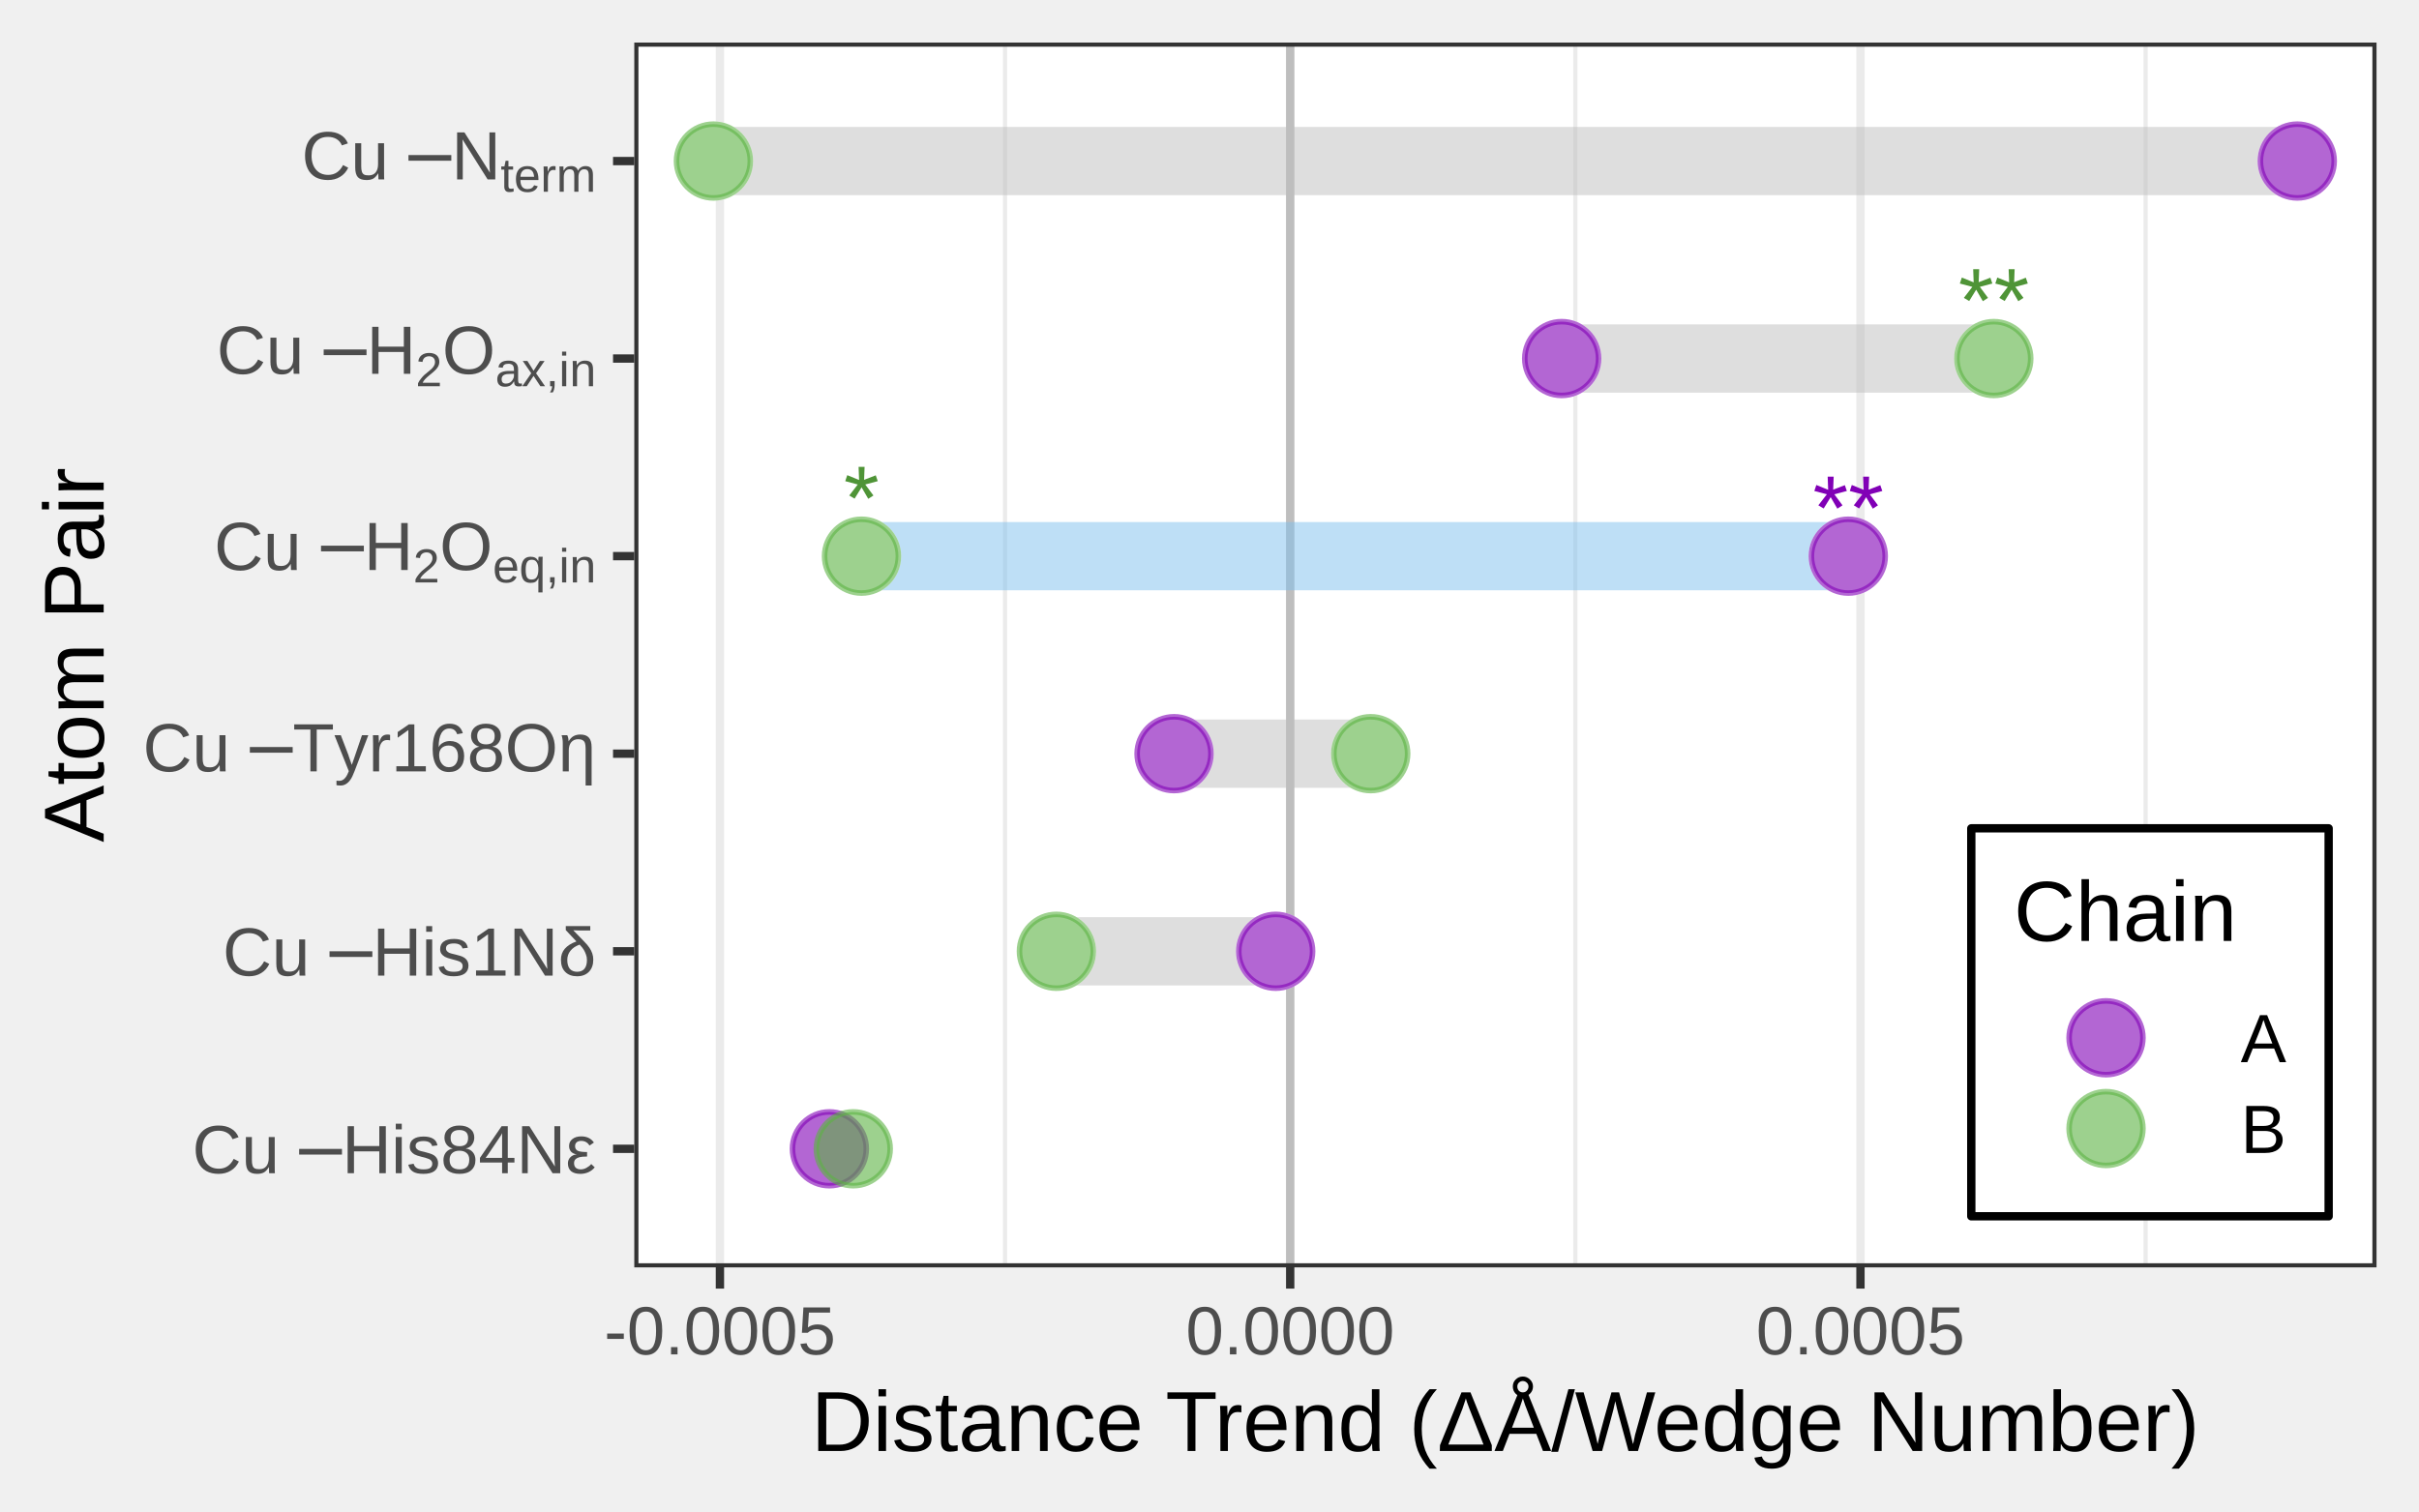
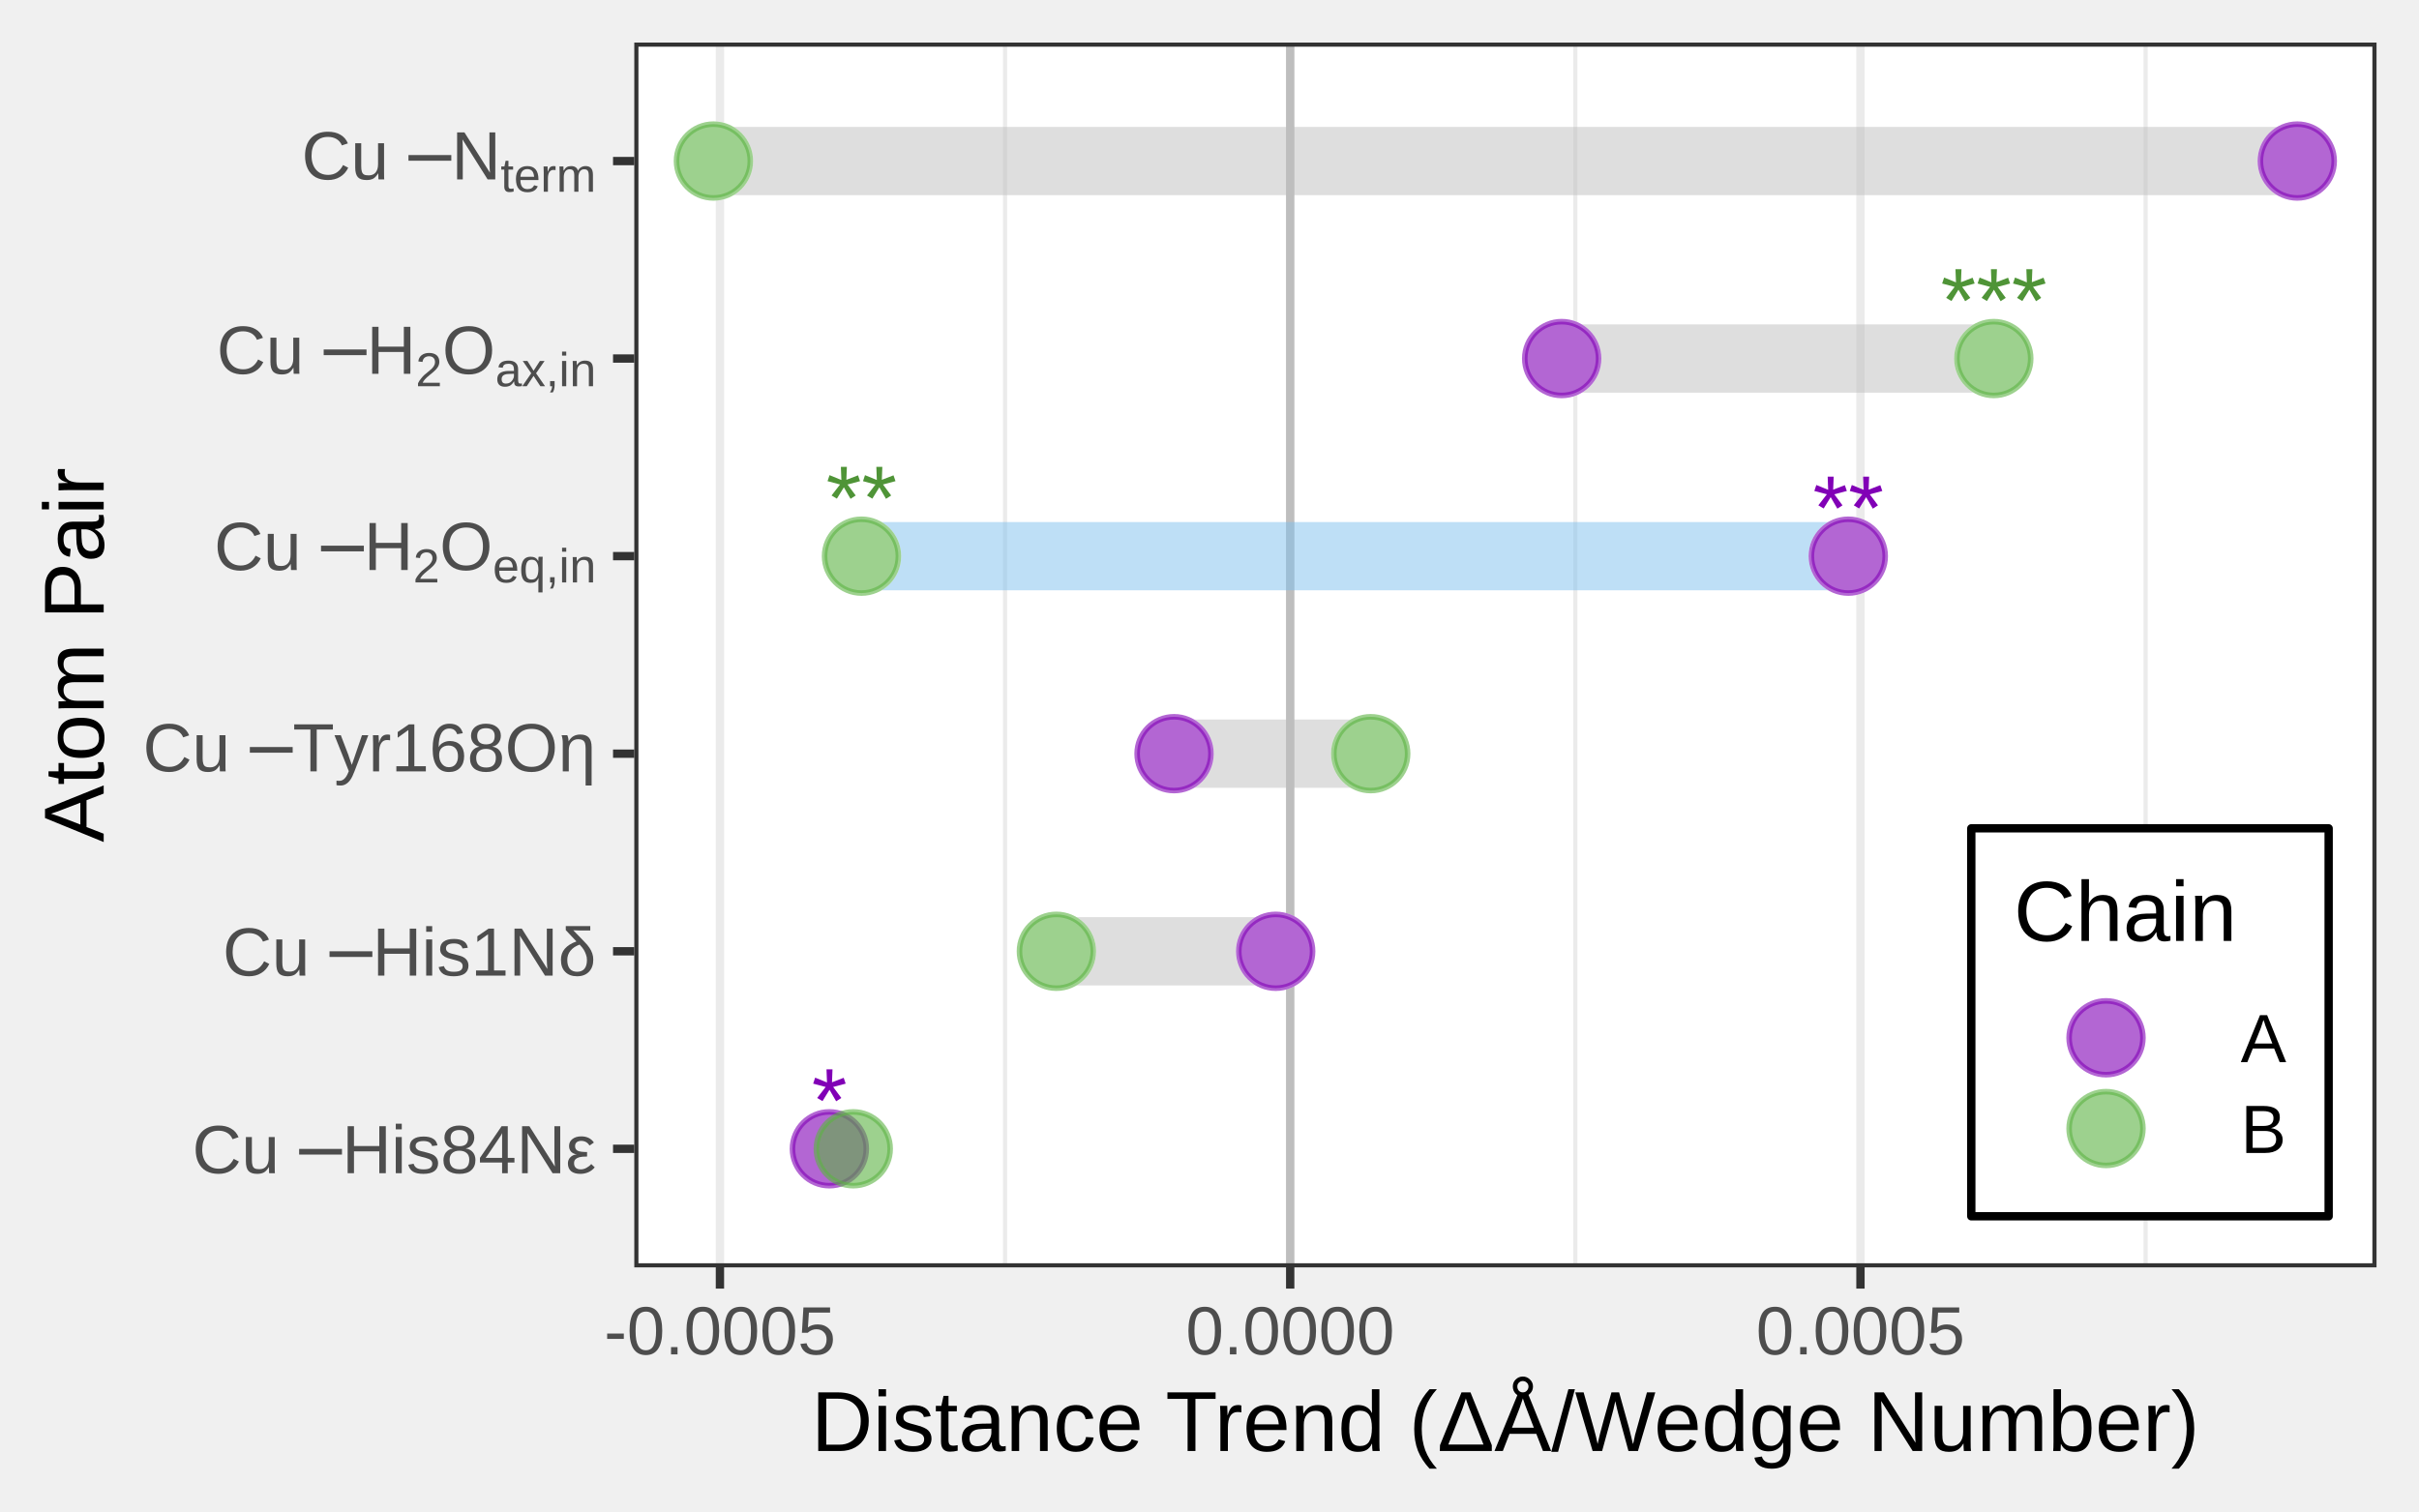
<svg xmlns="http://www.w3.org/2000/svg" width="226.77pt" height="141.73pt" viewBox="0 0 226.77 141.73">
  <g class="svglite">
    <defs>
      <style type="text/css">
    .svglite line, .svglite polyline, .svglite polygon, .svglite path, .svglite rect, .svglite circle {
      fill: none;
      stroke: #000000;
      stroke-linecap: round;
      stroke-linejoin: round;
      stroke-miterlimit: 10.00;
    }
    .svglite text {
      white-space: pre;
    }
    .svglite g.glyphgroup path {
      fill: inherit;
      stroke: none;
    }
  </style>
    </defs>
    <rect width="100%" height="100%" style="stroke: none; fill: none;" />
    <defs>
      <clipPath id="cpMC4wMHwyMjYuNzd8MC4wMHwxNDEuNzM=">
        <rect x="0.00" y="0.00" width="226.77" height="141.73" />
      </clipPath>
    </defs>
    <g clip-path="url(#cpMC4wMHwyMjYuNzd8MC4wMHwxNDEuNzM=)">
</g>
    <defs>
      <clipPath id="cpNTkuNDZ8MjIyLjc5fDMuOTl8MTE4Ljgz">
        <rect x="59.46" y="3.99" width="163.33" height="114.85" />
      </clipPath>
    </defs>
    <g clip-path="url(#cpNTkuNDZ8MjIyLjc5fDMuOTl8MTE4Ljgz)">
      <rect x="59.46" y="3.99" width="163.33" height="114.85" style="stroke-width: 0.78; stroke: none; fill: #FFFFFF;" />
      <polyline points="94.22,118.83 94.22,3.99 " style="stroke-width: 0.39; stroke: #EBEBEB; stroke-linecap: butt;" />
      <polyline points="147.68,118.83 147.68,3.99 " style="stroke-width: 0.39; stroke: #EBEBEB; stroke-linecap: butt;" />
      <polyline points="201.14,118.83 201.14,3.99 " style="stroke-width: 0.39; stroke: #EBEBEB; stroke-linecap: butt;" />
      <polyline points="67.49,118.83 67.49,3.99 " style="stroke-width: 0.78; stroke: #EBEBEB; stroke-linecap: butt;" />
      <polyline points="120.95,118.83 120.95,3.99 " style="stroke-width: 0.78; stroke: #EBEBEB; stroke-linecap: butt;" />
      <polyline points="174.41,118.83 174.41,3.99 " style="stroke-width: 0.78; stroke: #EBEBEB; stroke-linecap: butt;" />
      <line x1="120.95" y1="118.83" x2="120.95" y2="3.99" style="stroke-width: 0.78; stroke: #BEBEBE; stroke-linecap: butt;" />
      <line x1="77.75" y1="107.72" x2="79.99" y2="107.72" style="stroke-width: 6.40; stroke: #BEBEBE; stroke-opacity: 0.50; stroke-linecap: butt;" />
      <line x1="119.59" y1="89.20" x2="99.03" y2="89.20" style="stroke-width: 6.40; stroke: #BEBEBE; stroke-opacity: 0.50; stroke-linecap: butt;" />
      <line x1="110.06" y1="70.67" x2="128.50" y2="70.67" style="stroke-width: 6.40; stroke: #BEBEBE; stroke-opacity: 0.50; stroke-linecap: butt;" />
      <line x1="173.27" y1="52.15" x2="80.76" y2="52.15" style="stroke-width: 6.40; stroke: #7EC0EE; stroke-opacity: 0.50; stroke-linecap: butt;" />
      <line x1="146.40" y1="33.62" x2="186.91" y2="33.62" style="stroke-width: 6.40; stroke: #BEBEBE; stroke-opacity: 0.50; stroke-linecap: butt;" />
      <line x1="215.36" y1="15.10" x2="66.88" y2="15.10" style="stroke-width: 6.40; stroke: #BEBEBE; stroke-opacity: 0.50; stroke-linecap: butt;" />
      <circle cx="110.06" cy="70.67" r="3.46" style="stroke-width: 0.52; stroke: #FFFFFF; fill: #FFFFFF;" />
      <circle cx="128.50" cy="70.67" r="3.46" style="stroke-width: 0.52; stroke: #FFFFFF; fill: #FFFFFF;" />
      <circle cx="215.36" cy="15.10" r="3.46" style="stroke-width: 0.52; stroke: #FFFFFF; fill: #FFFFFF;" />
      <circle cx="66.88" cy="15.10" r="3.46" style="stroke-width: 0.52; stroke: #FFFFFF; fill: #FFFFFF;" />
      <circle cx="119.59" cy="89.20" r="3.46" style="stroke-width: 0.52; stroke: #FFFFFF; fill: #FFFFFF;" />
      <circle cx="99.03" cy="89.20" r="3.46" style="stroke-width: 0.52; stroke: #FFFFFF; fill: #FFFFFF;" />
      <circle cx="77.75" cy="107.72" r="3.46" style="stroke-width: 0.52; stroke: #FFFFFF; fill: #FFFFFF;" />
      <circle cx="79.99" cy="107.72" r="3.46" style="stroke-width: 0.52; stroke: #FFFFFF; fill: #FFFFFF;" />
      <circle cx="173.27" cy="52.15" r="3.46" style="stroke-width: 0.52; stroke: #FFFFFF; fill: #FFFFFF;" />
      <circle cx="80.76" cy="52.15" r="3.46" style="stroke-width: 0.52; stroke: #FFFFFF; fill: #FFFFFF;" />
      <circle cx="146.40" cy="33.62" r="3.46" style="stroke-width: 0.52; stroke: #FFFFFF; fill: #FFFFFF;" />
      <circle cx="186.91" cy="33.62" r="3.46" style="stroke-width: 0.52; stroke: #FFFFFF; fill: #FFFFFF;" />
      <circle cx="110.06" cy="70.67" r="3.46" style="stroke-width: 0.52; stroke: #8100B6; stroke-opacity: 0.60; fill: #8100B6; fill-opacity: 0.60;" />
      <circle cx="128.50" cy="70.67" r="3.46" style="stroke-width: 0.52; stroke: #5CB344; stroke-opacity: 0.60; fill: #5CB344; fill-opacity: 0.60;" />
      <circle cx="215.36" cy="15.10" r="3.46" style="stroke-width: 0.52; stroke: #8100B6; stroke-opacity: 0.60; fill: #8100B6; fill-opacity: 0.60;" />
      <circle cx="66.88" cy="15.10" r="3.46" style="stroke-width: 0.52; stroke: #5CB344; stroke-opacity: 0.60; fill: #5CB344; fill-opacity: 0.60;" />
      <circle cx="119.59" cy="89.20" r="3.46" style="stroke-width: 0.52; stroke: #8100B6; stroke-opacity: 0.60; fill: #8100B6; fill-opacity: 0.60;" />
      <circle cx="99.03" cy="89.20" r="3.46" style="stroke-width: 0.52; stroke: #5CB344; stroke-opacity: 0.60; fill: #5CB344; fill-opacity: 0.60;" />
      <circle cx="77.75" cy="107.72" r="3.46" style="stroke-width: 0.52; stroke: #8100B6; stroke-opacity: 0.60; fill: #8100B6; fill-opacity: 0.60;" />
      <circle cx="79.99" cy="107.72" r="3.46" style="stroke-width: 0.52; stroke: #5CB344; stroke-opacity: 0.60; fill: #5CB344; fill-opacity: 0.60;" />
      <circle cx="173.27" cy="52.15" r="3.46" style="stroke-width: 0.52; stroke: #8100B6; stroke-opacity: 0.60; fill: #8100B6; fill-opacity: 0.60;" />
      <circle cx="80.76" cy="52.15" r="3.46" style="stroke-width: 0.52; stroke: #5CB344; stroke-opacity: 0.60; fill: #5CB344; fill-opacity: 0.60;" />
      <circle cx="146.40" cy="33.62" r="3.46" style="stroke-width: 0.52; stroke: #8100B6; stroke-opacity: 0.60; fill: #8100B6; fill-opacity: 0.60;" />
      <circle cx="186.91" cy="33.62" r="3.46" style="stroke-width: 0.52; stroke: #5CB344; stroke-opacity: 0.60; fill: #5CB344; fill-opacity: 0.60;" />
      <text x="110.06" y="69.10" text-anchor="middle" style="font-size: 8.54px;fill: #8100B6; font-family: &quot;Arial&quot;;" textLength="2.38px" lengthAdjust="spacingAndGlyphs"> </text>
      <text x="215.36" y="13.52" text-anchor="middle" style="font-size: 8.54px;fill: #8100B6; font-family: &quot;Arial&quot;;" textLength="2.38px" lengthAdjust="spacingAndGlyphs"> </text>
      <text x="119.59" y="87.62" text-anchor="middle" style="font-size: 8.54px;fill: #8100B6; font-family: &quot;Arial&quot;;" textLength="2.38px" lengthAdjust="spacingAndGlyphs"> </text>
-       <text x="77.75" y="106.14" text-anchor="middle" style="font-size: 8.54px;fill: #8100B6; font-family: &quot;Arial&quot;;" textLength="2.38px" lengthAdjust="spacingAndGlyphs"> </text>
+       <text x="77.75" y="106.14" text-anchor="middle" style="font-size: 8.54px;fill: #8100B6; font-family: &quot;Arial&quot;;" textLength="3.31px" lengthAdjust="spacingAndGlyphs">*</text>
      <text x="173.27" y="50.57" text-anchor="middle" style="font-size: 8.54px;fill: #8100B6; font-family: &quot;Arial&quot;;" textLength="6.62px" lengthAdjust="spacingAndGlyphs">**</text>
      <text x="146.40" y="32.05" text-anchor="middle" style="font-size: 8.54px;fill: #8100B6; font-family: &quot;Arial&quot;;" textLength="2.38px" lengthAdjust="spacingAndGlyphs"> </text>
      <text x="128.50" y="68.17" text-anchor="middle" style="font-size: 8.54px;fill: #4F9437; font-family: &quot;Arial&quot;;" textLength="2.38px" lengthAdjust="spacingAndGlyphs"> </text>
      <text x="66.88" y="12.60" text-anchor="middle" style="font-size: 8.54px;fill: #4F9437; font-family: &quot;Arial&quot;;" textLength="2.38px" lengthAdjust="spacingAndGlyphs"> </text>
      <text x="99.03" y="86.69" text-anchor="middle" style="font-size: 8.54px;fill: #4F9437; font-family: &quot;Arial&quot;;" textLength="2.38px" lengthAdjust="spacingAndGlyphs"> </text>
      <text x="79.99" y="105.22" text-anchor="middle" style="font-size: 8.54px;fill: #4F9437; font-family: &quot;Arial&quot;;" textLength="2.38px" lengthAdjust="spacingAndGlyphs"> </text>
-       <text x="80.76" y="49.65" text-anchor="middle" style="font-size: 8.54px;fill: #4F9437; font-family: &quot;Arial&quot;;" textLength="3.31px" lengthAdjust="spacingAndGlyphs">*</text>
-       <text x="186.91" y="31.12" text-anchor="middle" style="font-size: 8.54px;fill: #4F9437; font-family: &quot;Arial&quot;;" textLength="6.62px" lengthAdjust="spacingAndGlyphs">**</text>
+       <text x="80.76" y="49.65" text-anchor="middle" style="font-size: 8.54px;fill: #4F9437; font-family: &quot;Arial&quot;;" textLength="6.62px" lengthAdjust="spacingAndGlyphs">**</text>
+       <text x="186.91" y="31.12" text-anchor="middle" style="font-size: 8.54px;fill: #4F9437; font-family: &quot;Arial&quot;;" textLength="9.94px" lengthAdjust="spacingAndGlyphs">***</text>
      <rect x="59.46" y="3.99" width="163.33" height="114.85" style="stroke-width: 0.78; stroke: #333333;" />
    </g>
    <g clip-path="url(#cpMC4wMHwyMjYuNzd8MC4wMHwxNDEuNzM=)">
      <text x="18.02" y="110.01" style="font-size: 6.40px;fill: #4D4D4D; font-family: &quot;Arial&quot;;" textLength="4.61px" lengthAdjust="spacingAndGlyphs">C</text>
      <text x="22.63" y="110.01" style="font-size: 6.40px;fill: #4D4D4D; font-family: &quot;Arial&quot;;" textLength="3.55px" lengthAdjust="spacingAndGlyphs">u</text>
      <text x="27.37" y="110.01" style="font-size: 6.40px;fill: #4D4D4D; font-family: &quot;Symbol&quot;;" textLength="3.50px" lengthAdjust="spacingAndGlyphs">−</text>
      <text x="32.06" y="110.01" style="font-size: 6.40px;fill: #4D4D4D; font-family: &quot;Arial&quot;;" textLength="4.61px" lengthAdjust="spacingAndGlyphs">H</text>
      <text x="36.68" y="110.01" style="font-size: 6.40px;fill: #4D4D4D; font-family: &quot;Arial&quot;;" textLength="1.42px" lengthAdjust="spacingAndGlyphs">i</text>
      <text x="38.10" y="110.01" style="font-size: 6.40px;fill: #4D4D4D; font-family: &quot;Arial&quot;;" textLength="3.20px" lengthAdjust="spacingAndGlyphs">s</text>
      <text x="41.29" y="110.01" style="font-size: 6.40px;fill: #4D4D4D; font-family: &quot;Arial&quot;;" textLength="3.55px" lengthAdjust="spacingAndGlyphs">8</text>
      <text x="44.85" y="110.01" style="font-size: 6.40px;fill: #4D4D4D; font-family: &quot;Arial&quot;;" textLength="3.55px" lengthAdjust="spacingAndGlyphs">4</text>
      <text x="48.41" y="110.01" style="font-size: 6.40px;fill: #4D4D4D; font-family: &quot;Arial&quot;;" textLength="4.61px" lengthAdjust="spacingAndGlyphs">N</text>
      <text x="53.02" y="110.01" style="font-size: 6.40px;fill: #4D4D4D; font-family: &quot;Arial&quot;;" textLength="2.84px" lengthAdjust="spacingAndGlyphs">ε</text>
      <text x="20.87" y="91.48" style="font-size: 6.40px;fill: #4D4D4D; font-family: &quot;Arial&quot;;" textLength="4.61px" lengthAdjust="spacingAndGlyphs">C</text>
      <text x="25.48" y="91.48" style="font-size: 6.40px;fill: #4D4D4D; font-family: &quot;Arial&quot;;" textLength="3.55px" lengthAdjust="spacingAndGlyphs">u</text>
      <text x="30.22" y="91.48" style="font-size: 6.40px;fill: #4D4D4D; font-family: &quot;Symbol&quot;;" textLength="3.50px" lengthAdjust="spacingAndGlyphs">−</text>
      <text x="34.91" y="91.48" style="font-size: 6.40px;fill: #4D4D4D; font-family: &quot;Arial&quot;;" textLength="4.61px" lengthAdjust="spacingAndGlyphs">H</text>
      <text x="39.53" y="91.48" style="font-size: 6.40px;fill: #4D4D4D; font-family: &quot;Arial&quot;;" textLength="1.42px" lengthAdjust="spacingAndGlyphs">i</text>
      <text x="40.95" y="91.48" style="font-size: 6.40px;fill: #4D4D4D; font-family: &quot;Arial&quot;;" textLength="3.20px" lengthAdjust="spacingAndGlyphs">s</text>
      <text x="44.14" y="91.48" style="font-size: 6.40px;fill: #4D4D4D; font-family: &quot;Arial&quot;;" textLength="3.55px" lengthAdjust="spacingAndGlyphs">1</text>
      <text x="47.70" y="91.48" style="font-size: 6.40px;fill: #4D4D4D; font-family: &quot;Arial&quot;;" textLength="4.61px" lengthAdjust="spacingAndGlyphs">N</text>
      <text x="52.32" y="91.48" style="font-size: 6.40px;fill: #4D4D4D; font-family: &quot;Arial&quot;;" textLength="3.56px" lengthAdjust="spacingAndGlyphs">δ</text>
      <text x="13.39" y="72.33" style="font-size: 6.40px;fill: #4D4D4D; font-family: &quot;Arial&quot;;" textLength="4.61px" lengthAdjust="spacingAndGlyphs">C</text>
      <text x="18.01" y="72.33" style="font-size: 6.40px;fill: #4D4D4D; font-family: &quot;Arial&quot;;" textLength="3.55px" lengthAdjust="spacingAndGlyphs">u</text>
      <text x="22.75" y="72.33" style="font-size: 6.40px;fill: #4D4D4D; font-family: &quot;Symbol&quot;;" textLength="3.50px" lengthAdjust="spacingAndGlyphs">−</text>
      <text x="27.44" y="72.33" style="font-size: 6.40px;fill: #4D4D4D; font-family: &quot;Arial&quot;;" textLength="3.91px" lengthAdjust="spacingAndGlyphs">T</text>
      <text x="31.34" y="72.33" style="font-size: 6.40px;fill: #4D4D4D; font-family: &quot;Arial&quot;;" textLength="3.20px" lengthAdjust="spacingAndGlyphs">y</text>
      <text x="34.54" y="72.33" style="font-size: 6.40px;fill: #4D4D4D; font-family: &quot;Arial&quot;;" textLength="2.12px" lengthAdjust="spacingAndGlyphs">r</text>
      <text x="36.67" y="72.33" style="font-size: 6.40px;fill: #4D4D4D; font-family: &quot;Arial&quot;;" textLength="3.55px" lengthAdjust="spacingAndGlyphs">1</text>
      <text x="40.23" y="72.33" style="font-size: 6.40px;fill: #4D4D4D; font-family: &quot;Arial&quot;;" textLength="3.55px" lengthAdjust="spacingAndGlyphs">6</text>
      <text x="43.78" y="72.33" style="font-size: 6.40px;fill: #4D4D4D; font-family: &quot;Arial&quot;;" textLength="3.55px" lengthAdjust="spacingAndGlyphs">8</text>
      <text x="47.34" y="72.33" style="font-size: 6.40px;fill: #4D4D4D; font-family: &quot;Arial&quot;;" textLength="4.97px" lengthAdjust="spacingAndGlyphs">O</text>
      <text x="52.32" y="72.33" style="font-size: 6.40px;fill: #4D4D4D; font-family: &quot;Arial&quot;;" textLength="3.55px" lengthAdjust="spacingAndGlyphs">η</text>
      <text x="20.07" y="53.45" style="font-size: 6.40px;fill: #4D4D4D; font-family: &quot;Arial&quot;;" textLength="4.61px" lengthAdjust="spacingAndGlyphs">C</text>
      <text x="24.68" y="53.45" style="font-size: 6.40px;fill: #4D4D4D; font-family: &quot;Arial&quot;;" textLength="3.55px" lengthAdjust="spacingAndGlyphs">u</text>
      <text x="29.42" y="53.45" style="font-size: 6.40px;fill: #4D4D4D; font-family: &quot;Symbol&quot;;" textLength="3.50px" lengthAdjust="spacingAndGlyphs">−</text>
      <text x="34.11" y="53.45" style="font-size: 6.40px;fill: #4D4D4D; font-family: &quot;Arial&quot;;" textLength="4.61px" lengthAdjust="spacingAndGlyphs">H</text>
      <text x="38.73" y="54.61" style="font-size: 4.48px;fill: #4D4D4D; font-family: &quot;Arial&quot;;" textLength="2.48px" lengthAdjust="spacingAndGlyphs">2</text>
      <text x="41.21" y="53.45" style="font-size: 6.40px;fill: #4D4D4D; font-family: &quot;Arial&quot;;" textLength="4.97px" lengthAdjust="spacingAndGlyphs">O</text>
      <text x="46.19" y="54.61" style="font-size: 4.48px;fill: #4D4D4D; font-family: &quot;Arial&quot;;" textLength="2.48px" lengthAdjust="spacingAndGlyphs">e</text>
      <text x="48.67" y="54.61" style="font-size: 4.48px;fill: #4D4D4D; font-family: &quot;Arial&quot;;" textLength="2.48px" lengthAdjust="spacingAndGlyphs">q</text>
      <text x="51.15" y="54.61" style="font-size: 4.48px;fill: #4D4D4D; font-family: &quot;Arial&quot;;" textLength="4.72px" lengthAdjust="spacingAndGlyphs">,in</text>
      <text x="20.31" y="35.05" style="font-size: 6.40px;fill: #4D4D4D; font-family: &quot;Arial&quot;;" textLength="4.61px" lengthAdjust="spacingAndGlyphs">C</text>
      <text x="24.93" y="35.05" style="font-size: 6.40px;fill: #4D4D4D; font-family: &quot;Arial&quot;;" textLength="3.55px" lengthAdjust="spacingAndGlyphs">u</text>
      <text x="29.67" y="35.05" style="font-size: 6.40px;fill: #4D4D4D; font-family: &quot;Symbol&quot;;" textLength="3.50px" lengthAdjust="spacingAndGlyphs">−</text>
      <text x="34.36" y="35.05" style="font-size: 6.40px;fill: #4D4D4D; font-family: &quot;Arial&quot;;" textLength="4.61px" lengthAdjust="spacingAndGlyphs">H</text>
      <text x="38.97" y="36.22" style="font-size: 4.48px;fill: #4D4D4D; font-family: &quot;Arial&quot;;" textLength="2.48px" lengthAdjust="spacingAndGlyphs">2</text>
      <text x="41.46" y="35.05" style="font-size: 6.40px;fill: #4D4D4D; font-family: &quot;Arial&quot;;" textLength="4.97px" lengthAdjust="spacingAndGlyphs">O</text>
      <text x="46.43" y="36.22" style="font-size: 4.48px;fill: #4D4D4D; font-family: &quot;Arial&quot;;" textLength="2.48px" lengthAdjust="spacingAndGlyphs">a</text>
      <text x="48.91" y="36.22" style="font-size: 4.48px;fill: #4D4D4D; font-family: &quot;Arial&quot;;" textLength="2.23px" lengthAdjust="spacingAndGlyphs">x</text>
      <text x="51.15" y="36.22" style="font-size: 4.48px;fill: #4D4D4D; font-family: &quot;Arial&quot;;" textLength="4.72px" lengthAdjust="spacingAndGlyphs">,in</text>
      <text x="28.27" y="16.82" style="font-size: 6.40px;fill: #4D4D4D; font-family: &quot;Arial&quot;;" textLength="4.61px" lengthAdjust="spacingAndGlyphs">C</text>
      <text x="32.88" y="16.82" style="font-size: 6.40px;fill: #4D4D4D; font-family: &quot;Arial&quot;;" textLength="3.55px" lengthAdjust="spacingAndGlyphs">u</text>
      <text x="37.62" y="16.82" style="font-size: 6.40px;fill: #4D4D4D; font-family: &quot;Symbol&quot;;" textLength="3.50px" lengthAdjust="spacingAndGlyphs">−</text>
      <text x="42.32" y="16.82" style="font-size: 6.40px;fill: #4D4D4D; font-family: &quot;Arial&quot;;" textLength="4.61px" lengthAdjust="spacingAndGlyphs">N</text>
      <text x="46.93" y="17.98" style="font-size: 4.48px;fill: #4D4D4D; font-family: &quot;Arial&quot;;" textLength="1.23px" lengthAdjust="spacingAndGlyphs">t</text>
      <text x="48.18" y="17.98" style="font-size: 4.48px;fill: #4D4D4D; font-family: &quot;Arial&quot;;" textLength="2.48px" lengthAdjust="spacingAndGlyphs">e</text>
      <text x="50.66" y="17.98" style="font-size: 4.48px;fill: #4D4D4D; font-family: &quot;Arial&quot;;" textLength="1.48px" lengthAdjust="spacingAndGlyphs">r</text>
      <text x="52.15" y="17.98" style="font-size: 4.48px;fill: #4D4D4D; font-family: &quot;Arial&quot;;" textLength="3.72px" lengthAdjust="spacingAndGlyphs">m</text>
      <polyline points="57.47,107.72 59.46,107.72 " style="stroke-width: 0.78; stroke: #333333; stroke-linecap: butt;" />
      <polyline points="57.47,89.20 59.46,89.20 " style="stroke-width: 0.78; stroke: #333333; stroke-linecap: butt;" />
      <polyline points="57.47,70.67 59.46,70.67 " style="stroke-width: 0.78; stroke: #333333; stroke-linecap: butt;" />
      <polyline points="57.47,52.15 59.46,52.15 " style="stroke-width: 0.78; stroke: #333333; stroke-linecap: butt;" />
      <polyline points="57.47,33.62 59.46,33.62 " style="stroke-width: 0.78; stroke: #333333; stroke-linecap: butt;" />
      <polyline points="57.47,15.10 59.46,15.10 " style="stroke-width: 0.78; stroke: #333333; stroke-linecap: butt;" />
      <polyline points="67.49,120.83 67.49,118.83 " style="stroke-width: 0.78; stroke: #333333; stroke-linecap: butt;" />
      <polyline points="120.95,120.83 120.95,118.83 " style="stroke-width: 0.78; stroke: #333333; stroke-linecap: butt;" />
      <polyline points="174.41,120.83 174.41,118.83 " style="stroke-width: 0.78; stroke: #333333; stroke-linecap: butt;" />
      <text x="67.49" y="127.00" text-anchor="middle" style="font-size: 6.40px;fill: #4D4D4D; font-family: &quot;Arial&quot;;" textLength="21.64px" lengthAdjust="spacingAndGlyphs">-0.0005</text>
      <text x="120.95" y="127.00" text-anchor="middle" style="font-size: 6.40px;fill: #4D4D4D; font-family: &quot;Arial&quot;;" textLength="19.52px" lengthAdjust="spacingAndGlyphs">0.0000</text>
      <text x="174.41" y="127.00" text-anchor="middle" style="font-size: 6.40px;fill: #4D4D4D; font-family: &quot;Arial&quot;;" textLength="19.52px" lengthAdjust="spacingAndGlyphs">0.0005</text>
      <text x="141.12" y="136.06" text-anchor="middle" style="font-size: 8.00px; font-family: &quot;Arial&quot;;" textLength="130.23px" lengthAdjust="spacingAndGlyphs">Distance Trend (ΔÅ/Wedge Number)</text>
      <text transform="translate(9.72,61.41) rotate(-90)" text-anchor="middle" style="font-size: 8.00px; font-family: &quot;Arial&quot;;" textLength="35.16px" lengthAdjust="spacingAndGlyphs">Atom Pair</text>
      <rect x="184.80" y="77.67" width="33.50" height="36.38" style="stroke-width: 0.78; fill: #FFFFFF;" />
      <text x="188.79" y="88.23" style="font-size: 8.00px; font-family: &quot;Arial&quot;;" textLength="20.92px" lengthAdjust="spacingAndGlyphs">Chain</text>
      <rect x="188.79" y="93.06" width="17.28" height="8.50" style="stroke-width: 0.78; stroke: none; fill: #FFFFFF;" />
      <circle cx="197.43" cy="97.31" r="3.46" style="stroke-width: 0.52; stroke: #8100B6; stroke-opacity: 0.60; fill: #8100B6; fill-opacity: 0.60;" />
      <rect x="188.79" y="101.56" width="17.28" height="8.50" style="stroke-width: 0.78; stroke: none; fill: #FFFFFF;" />
      <circle cx="197.43" cy="105.82" r="3.46" style="stroke-width: 0.52; stroke: #5CB344; stroke-opacity: 0.60; fill: #5CB344; fill-opacity: 0.60;" />
      <text x="210.05" y="99.60" style="font-size: 6.40px; font-family: &quot;Arial&quot;;" textLength="4.27px" lengthAdjust="spacingAndGlyphs">A</text>
      <text x="210.05" y="108.11" style="font-size: 6.40px; font-family: &quot;Arial&quot;;" textLength="4.27px" lengthAdjust="spacingAndGlyphs">B</text>
    </g>
  </g>
</svg>
